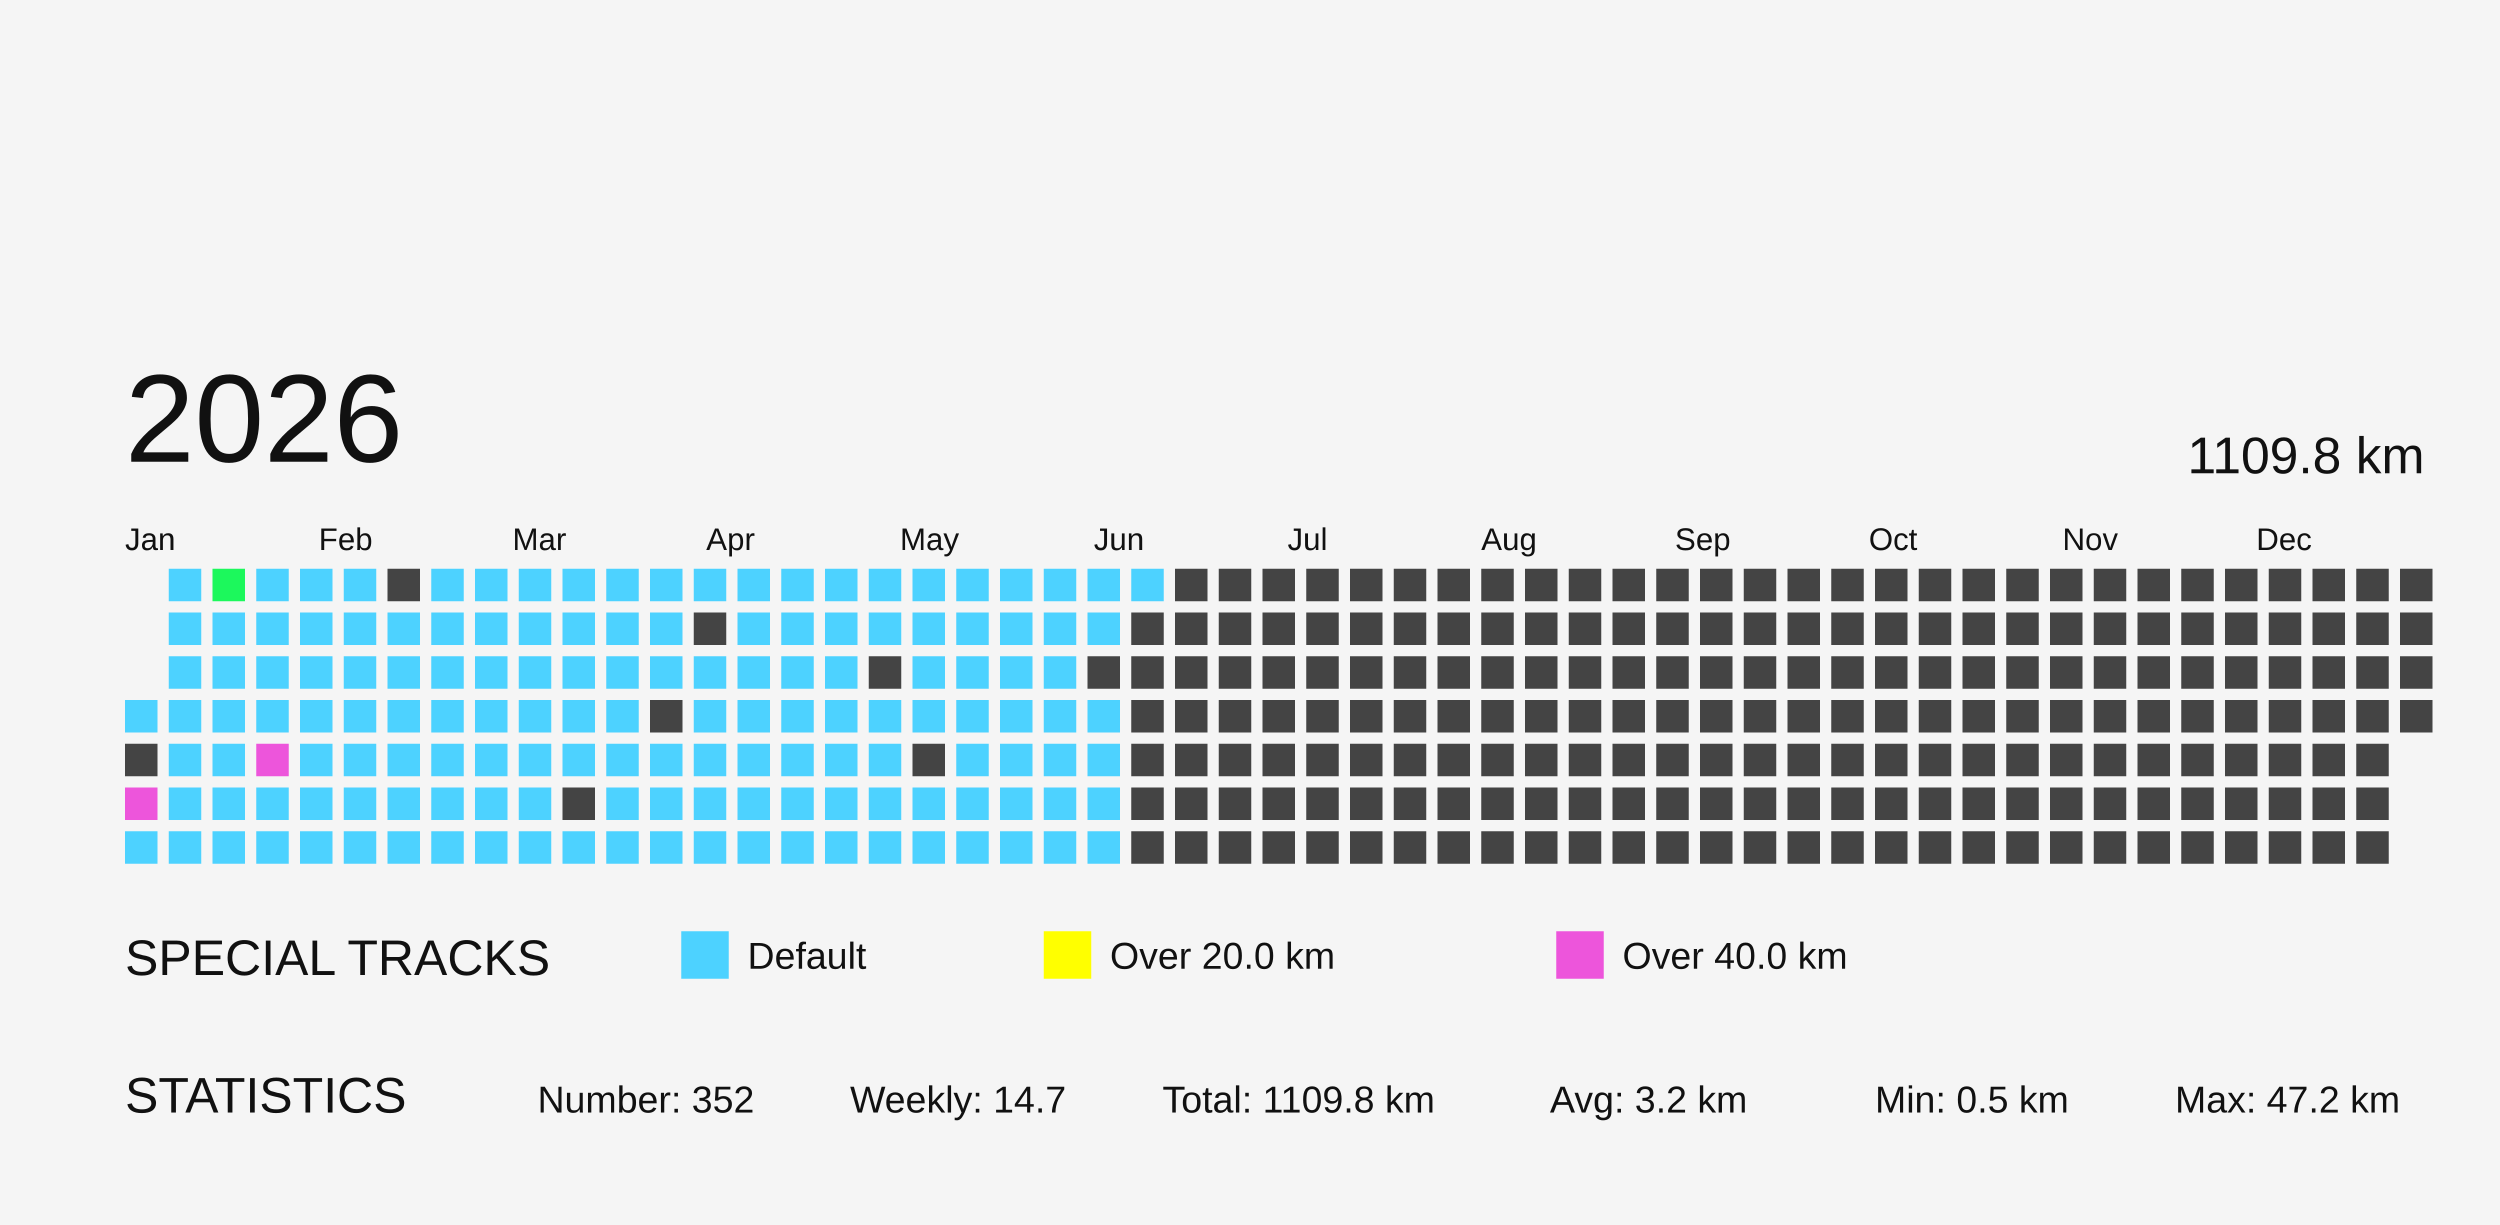
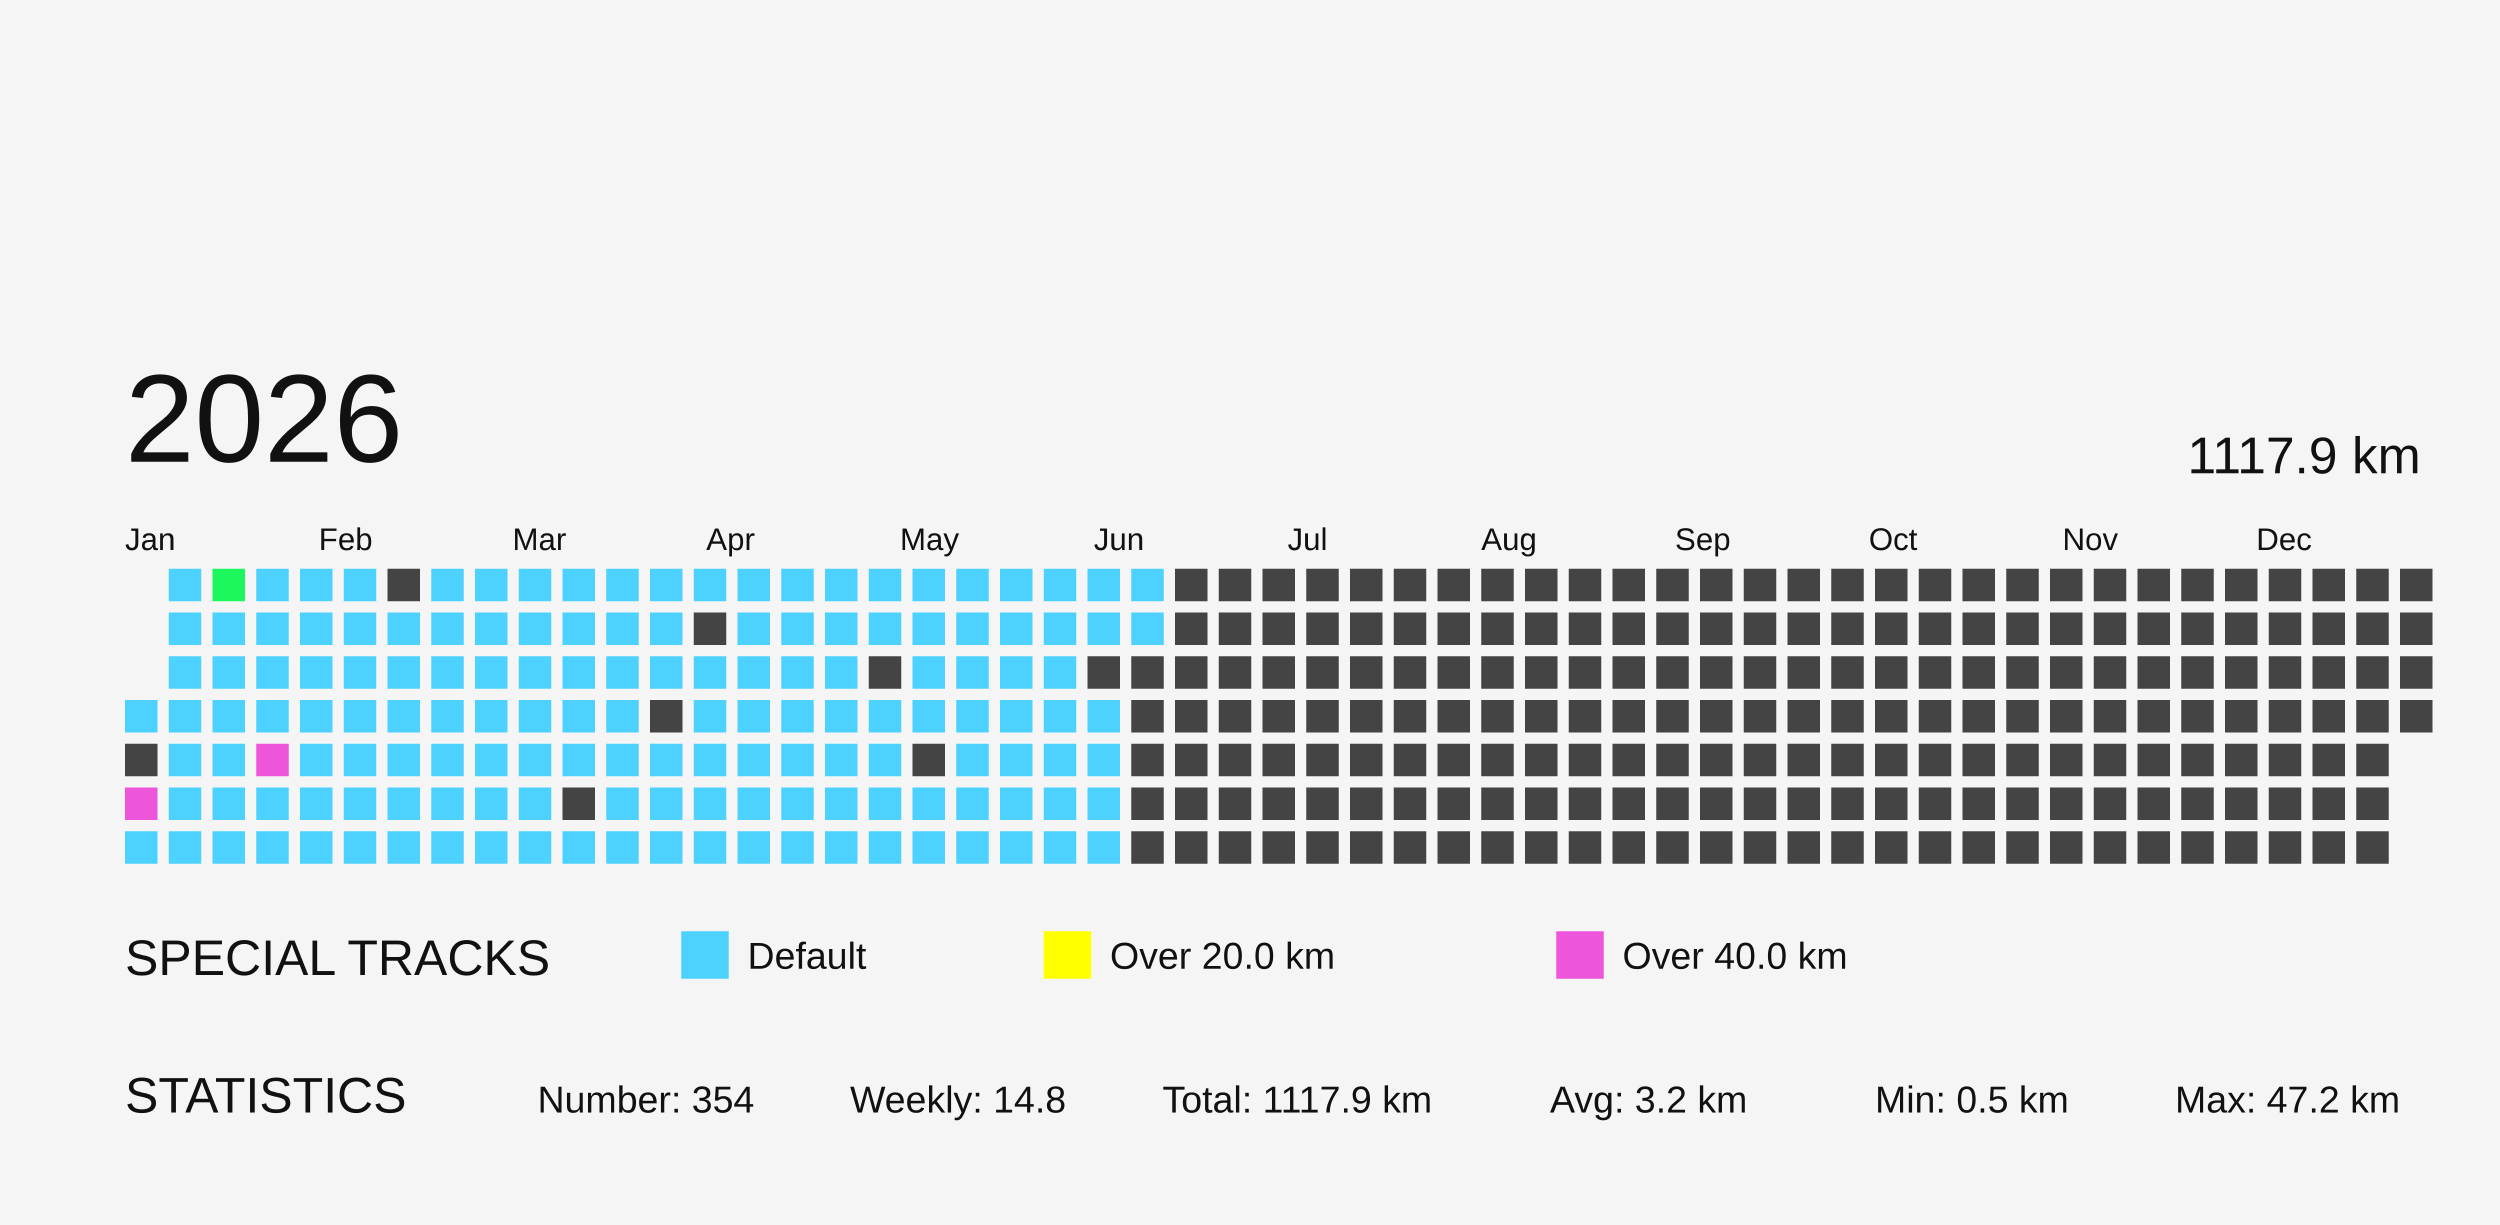
<svg xmlns="http://www.w3.org/2000/svg" baseProfile="full" height="98mm" version="1.1" viewBox="0,0,200,98" width="200mm">
  <defs>
    <pattern height="2" id="indoor-stripe" patternUnits="userSpaceOnUse" width="2">
      <line stroke="white" stroke-opacity="0.45" stroke-width="0.5" x1="0" x2="2" y1="2" y2="0" />
    </pattern>
  </defs>
  <rect fill="#f5f5f5" height="98" width="200" x="0" y="0" />
  <text fill="#111111" style="font-size:4px; font-family:Arial" x="10" y="78">SPECIAL TRACKS</text>
  <rect fill="#4DD2FF" height="2.8" stroke="#4DD2FF" width="2.8" x="55" y="75" />
  <text fill="#111111" style="font-size:3px; font-family:Arial" x="59.8" y="77.5">Default</text>
  <rect fill="#FFFF00" height="2.8" stroke="#FFFF00" width="2.8" x="84" y="75" />
  <text fill="#111111" style="font-size:3px; font-family:Arial" x="88.8" y="77.5">Over 20.0 km</text>
  <rect fill="#ED55DB" height="2.8" stroke="#ED55DB" width="2.8" x="125" y="75" />
  <text fill="#111111" style="font-size:3px; font-family:Arial" x="129.8" y="77.5">Over 40.0 km</text>
  <text fill="#111111" style="font-size:4px; font-family:Arial" x="10" y="89">STATISTICS</text>
-   <text fill="#111111" style="font-size:3px; font-family:Arial" x="43" y="89">Number: 352</text>
-   <text fill="#111111" style="font-size:3px; font-family:Arial" x="68" y="89">Weekly: 14.7</text>
-   <text fill="#111111" style="font-size:3px; font-family:Arial" x="93" y="89">Total: 1109.8 km</text>
+   <text fill="#111111" style="font-size:3px; font-family:Arial" x="43" y="89">Number: 354</text>
+   <text fill="#111111" style="font-size:3px; font-family:Arial" x="68" y="89">Weekly: 14.8</text>
+   <text fill="#111111" style="font-size:3px; font-family:Arial" x="93" y="89">Total: 1117.9 km</text>
  <text fill="#111111" style="font-size:3px; font-family:Arial" x="124" y="89">Avg: 3.2 km</text>
  <text fill="#111111" style="font-size:3px; font-family:Arial" x="150" y="89">Min: 0.5 km</text>
  <text fill="#111111" style="font-size:3px; font-family:Arial" x="174" y="89">Max: 47.2 km</text>
  <text dominant-baseline="hanging" fill="#111111" style="font-size:10.0px; font-family:Arial;" x="10" y="30">2026</text>
-   <text dominant-baseline="hanging" fill="#111111" style="font-size:4.125px; font-family:Arial;" x="175" y="35">1109.8 km</text>
+   <text dominant-baseline="hanging" fill="#111111" style="font-size:4.125px; font-family:Arial;" x="175" y="35">1117.9 km</text>
  <text fill="#111111" style="font-size:2.5px; font-family:Arial" x="10.0" y="44">Jan</text>
  <text fill="#111111" style="font-size:2.5px; font-family:Arial" x="25.5" y="44">Feb</text>
  <text fill="#111111" style="font-size:2.5px; font-family:Arial" x="41.0" y="44">Mar</text>
  <text fill="#111111" style="font-size:2.5px; font-family:Arial" x="56.5" y="44">Apr</text>
  <text fill="#111111" style="font-size:2.5px; font-family:Arial" x="72.0" y="44">May</text>
  <text fill="#111111" style="font-size:2.5px; font-family:Arial" x="87.5" y="44">Jun</text>
  <text fill="#111111" style="font-size:2.5px; font-family:Arial" x="103.0" y="44">Jul</text>
  <text fill="#111111" style="font-size:2.5px; font-family:Arial" x="118.5" y="44">Aug</text>
  <text fill="#111111" style="font-size:2.5px; font-family:Arial" x="134.0" y="44">Sep</text>
  <text fill="#111111" style="font-size:2.5px; font-family:Arial" x="149.5" y="44">Oct</text>
  <text fill="#111111" style="font-size:2.5px; font-family:Arial" x="165.0" y="44">Nov</text>
  <text fill="#111111" style="font-size:2.5px; font-family:Arial" x="180.5" y="44">Dec</text>
  <rect fill="#4dd2ff" height="2.6" width="2.6" x="10.0" y="56.0" />
  <rect fill="#444444" height="2.6" width="2.6" x="10.0" y="59.5" />
  <rect fill="#ED55DB" height="2.6" width="2.6" x="10.0" y="63.0" />
  <rect fill="#4dd2ff" height="2.6" width="2.6" x="10.0" y="66.5" />
  <rect fill="#4dd2ff" height="2.6" width="2.6" x="13.5" y="45.5" />
  <rect fill="#4dd2ff" height="2.6" width="2.6" x="13.5" y="49.0" />
  <rect fill="#4dd2ff" height="2.6" width="2.6" x="13.5" y="52.5" />
  <rect fill="#4dd2ff" height="2.6" width="2.6" x="13.5" y="56.0" />
  <rect fill="#4dd2ff" height="2.6" width="2.6" x="13.5" y="59.5" />
  <rect fill="#4dd2ff" height="2.6" width="2.6" x="13.5" y="63.0" />
  <rect fill="#4dd2ff" height="2.6" width="2.6" x="13.5" y="66.5" />
  <rect fill="#1cf85c" height="2.6" width="2.6" x="17.0" y="45.5" />
  <rect fill="#4dd2ff" height="2.6" width="2.6" x="17.0" y="49.0" />
  <rect fill="#4dd2ff" height="2.6" width="2.6" x="17.0" y="52.5" />
  <rect fill="#4dd2ff" height="2.6" width="2.6" x="17.0" y="56.0" />
  <rect fill="#4dd2ff" height="2.6" width="2.6" x="17.0" y="59.5" />
  <rect fill="#4dd2ff" height="2.6" width="2.6" x="17.0" y="63.0" />
  <rect fill="#4dd2ff" height="2.6" width="2.6" x="17.0" y="66.5" />
  <rect fill="#4dd2ff" height="2.6" width="2.6" x="20.5" y="45.5" />
  <rect fill="#4dd2ff" height="2.6" width="2.6" x="20.5" y="49.0" />
  <rect fill="#4dd2ff" height="2.6" width="2.6" x="20.5" y="52.5" />
  <rect fill="#4dd2ff" height="2.6" width="2.6" x="20.5" y="56.0" />
  <rect fill="#ED55DB" height="2.6" width="2.6" x="20.5" y="59.5" />
  <rect fill="#4dd2ff" height="2.6" width="2.6" x="20.5" y="63.0" />
  <rect fill="#4dd2ff" height="2.6" width="2.6" x="20.5" y="66.5" />
  <rect fill="#4dd2ff" height="2.6" width="2.6" x="24.0" y="45.5" />
  <rect fill="#4dd2ff" height="2.6" width="2.6" x="24.0" y="49.0" />
  <rect fill="#4dd2ff" height="2.6" width="2.6" x="24.0" y="52.5" />
  <rect fill="#4dd2ff" height="2.6" width="2.6" x="24.0" y="56.0" />
  <rect fill="#4dd2ff" height="2.6" width="2.6" x="24.0" y="59.5" />
  <rect fill="#4dd2ff" height="2.6" width="2.6" x="24.0" y="63.0" />
  <rect fill="#4dd2ff" height="2.6" width="2.6" x="24.0" y="66.5" />
  <rect fill="#4dd2ff" height="2.6" width="2.6" x="27.5" y="45.5" />
  <rect fill="#4dd2ff" height="2.6" width="2.6" x="27.5" y="49.0" />
  <rect fill="#4dd2ff" height="2.6" width="2.6" x="27.5" y="52.5" />
  <rect fill="#4dd2ff" height="2.6" width="2.6" x="27.5" y="56.0" />
  <rect fill="#4dd2ff" height="2.6" width="2.6" x="27.5" y="59.5" />
  <rect fill="#4dd2ff" height="2.6" width="2.6" x="27.5" y="63.0" />
  <rect fill="#4dd2ff" height="2.6" width="2.6" x="27.5" y="66.5" />
  <rect fill="#444444" height="2.6" width="2.6" x="31.0" y="45.5" />
  <rect fill="#4dd2ff" height="2.6" width="2.6" x="31.0" y="49.0" />
  <rect fill="#4dd2ff" height="2.6" width="2.6" x="31.0" y="52.5" />
  <rect fill="#4dd2ff" height="2.6" width="2.6" x="31.0" y="56.0" />
  <rect fill="#4dd2ff" height="2.6" width="2.6" x="31.0" y="59.5" />
  <rect fill="#4dd2ff" height="2.6" width="2.6" x="31.0" y="63.0" />
  <rect fill="#4dd2ff" height="2.6" width="2.6" x="31.0" y="66.5" />
  <rect fill="#4dd2ff" height="2.6" width="2.6" x="34.5" y="45.5" />
  <rect fill="#4dd2ff" height="2.6" width="2.6" x="34.5" y="49.0" />
  <rect fill="#4dd2ff" height="2.6" width="2.6" x="34.5" y="52.5" />
  <rect fill="#4dd2ff" height="2.6" width="2.6" x="34.5" y="56.0" />
  <rect fill="#4dd2ff" height="2.6" width="2.6" x="34.5" y="59.5" />
  <rect fill="#4dd2ff" height="2.6" width="2.6" x="34.5" y="63.0" />
  <rect fill="#4dd2ff" height="2.6" width="2.6" x="34.5" y="66.5" />
  <rect fill="#4dd2ff" height="2.6" width="2.6" x="38.0" y="45.5" />
  <rect fill="#4dd2ff" height="2.6" width="2.6" x="38.0" y="49.0" />
  <rect fill="#4dd2ff" height="2.6" width="2.6" x="38.0" y="52.5" />
  <rect fill="#4dd2ff" height="2.6" width="2.6" x="38.0" y="56.0" />
  <rect fill="#4dd2ff" height="2.6" width="2.6" x="38.0" y="59.5" />
  <rect fill="#4dd2ff" height="2.6" width="2.6" x="38.0" y="63.0" />
  <rect fill="#4dd2ff" height="2.6" width="2.6" x="38.0" y="66.5" />
  <rect fill="#4dd2ff" height="2.6" width="2.6" x="41.5" y="45.5" />
  <rect fill="#4dd2ff" height="2.6" width="2.6" x="41.5" y="49.0" />
  <rect fill="#4dd2ff" height="2.6" width="2.6" x="41.5" y="52.5" />
  <rect fill="#4dd2ff" height="2.6" width="2.6" x="41.5" y="56.0" />
  <rect fill="#4dd2ff" height="2.6" width="2.6" x="41.5" y="59.5" />
  <rect fill="#4dd2ff" height="2.6" width="2.6" x="41.5" y="63.0" />
  <rect fill="#4dd2ff" height="2.6" width="2.6" x="41.5" y="66.5" />
  <rect fill="#4dd2ff" height="2.6" width="2.6" x="45.0" y="45.5" />
  <rect fill="#4dd2ff" height="2.6" width="2.6" x="45.0" y="49.0" />
  <rect fill="#4dd2ff" height="2.6" width="2.6" x="45.0" y="52.5" />
  <rect fill="#4dd2ff" height="2.6" width="2.6" x="45.0" y="56.0" />
  <rect fill="#4dd2ff" height="2.6" width="2.6" x="45.0" y="59.5" />
  <rect fill="#444444" height="2.6" width="2.6" x="45.0" y="63.0" />
  <rect fill="#4dd2ff" height="2.6" width="2.6" x="45.0" y="66.5" />
  <rect fill="#4dd2ff" height="2.6" width="2.6" x="48.5" y="45.5" />
  <rect fill="#4dd2ff" height="2.6" width="2.6" x="48.5" y="49.0" />
  <rect fill="#4dd2ff" height="2.6" width="2.6" x="48.5" y="52.5" />
  <rect fill="#4dd2ff" height="2.6" width="2.6" x="48.5" y="56.0" />
  <rect fill="#4dd2ff" height="2.6" width="2.6" x="48.5" y="59.5" />
  <rect fill="#4dd2ff" height="2.6" width="2.6" x="48.5" y="63.0" />
  <rect fill="#4dd2ff" height="2.6" width="2.6" x="48.5" y="66.5" />
  <rect fill="#4dd2ff" height="2.6" width="2.6" x="52.0" y="45.5" />
  <rect fill="#4dd2ff" height="2.6" width="2.6" x="52.0" y="49.0" />
  <rect fill="#4dd2ff" height="2.6" width="2.6" x="52.0" y="52.5" />
  <rect fill="#444444" height="2.6" width="2.6" x="52.0" y="56.0" />
  <rect fill="#4dd2ff" height="2.6" width="2.6" x="52.0" y="59.5" />
  <rect fill="#4dd2ff" height="2.6" width="2.6" x="52.0" y="63.0" />
  <rect fill="#4dd2ff" height="2.6" width="2.6" x="52.0" y="66.5" />
  <rect fill="#4dd2ff" height="2.6" width="2.6" x="55.5" y="45.5" />
  <rect fill="#444444" height="2.6" width="2.6" x="55.5" y="49.0" />
  <rect fill="#4dd2ff" height="2.6" width="2.6" x="55.5" y="52.5" />
  <rect fill="#4dd2ff" height="2.6" width="2.6" x="55.5" y="56.0" />
  <rect fill="#4dd2ff" height="2.6" width="2.6" x="55.5" y="59.5" />
  <rect fill="#4dd2ff" height="2.6" width="2.6" x="55.5" y="63.0" />
  <rect fill="#4dd2ff" height="2.6" width="2.6" x="55.5" y="66.5" />
  <rect fill="#4dd2ff" height="2.6" width="2.6" x="59.0" y="45.5" />
  <rect fill="#4dd2ff" height="2.6" width="2.6" x="59.0" y="49.0" />
  <rect fill="#4dd2ff" height="2.6" width="2.6" x="59.0" y="52.5" />
  <rect fill="#4dd2ff" height="2.6" width="2.6" x="59.0" y="56.0" />
  <rect fill="#4dd2ff" height="2.6" width="2.6" x="59.0" y="59.5" />
  <rect fill="#4dd2ff" height="2.6" width="2.6" x="59.0" y="63.0" />
  <rect fill="#4dd2ff" height="2.6" width="2.6" x="59.0" y="66.5" />
  <rect fill="#4dd2ff" height="2.6" width="2.6" x="62.5" y="45.5" />
  <rect fill="#4dd2ff" height="2.6" width="2.6" x="62.5" y="49.0" />
  <rect fill="#4dd2ff" height="2.6" width="2.6" x="62.5" y="52.5" />
  <rect fill="#4dd2ff" height="2.6" width="2.6" x="62.5" y="56.0" />
  <rect fill="#4dd2ff" height="2.6" width="2.6" x="62.5" y="59.5" />
  <rect fill="#4dd2ff" height="2.6" width="2.6" x="62.5" y="63.0" />
  <rect fill="#4dd2ff" height="2.6" width="2.6" x="62.5" y="66.5" />
  <rect fill="#4dd2ff" height="2.6" width="2.6" x="66.0" y="45.5" />
  <rect fill="#4dd2ff" height="2.6" width="2.6" x="66.0" y="49.0" />
  <rect fill="#4dd2ff" height="2.6" width="2.6" x="66.0" y="52.5" />
  <rect fill="#4dd2ff" height="2.6" width="2.6" x="66.0" y="56.0" />
  <rect fill="#4dd2ff" height="2.6" width="2.6" x="66.0" y="59.5" />
  <rect fill="#4dd2ff" height="2.6" width="2.6" x="66.0" y="63.0" />
  <rect fill="#4dd2ff" height="2.6" width="2.6" x="66.0" y="66.5" />
  <rect fill="#4dd2ff" height="2.6" width="2.6" x="69.5" y="45.5" />
  <rect fill="#4dd2ff" height="2.6" width="2.6" x="69.5" y="49.0" />
  <rect fill="#444444" height="2.6" width="2.6" x="69.5" y="52.5" />
  <rect fill="#4dd2ff" height="2.6" width="2.6" x="69.5" y="56.0" />
  <rect fill="#4dd2ff" height="2.6" width="2.6" x="69.5" y="59.5" />
  <rect fill="#4dd2ff" height="2.6" width="2.6" x="69.5" y="63.0" />
  <rect fill="#4dd2ff" height="2.6" width="2.6" x="69.5" y="66.5" />
  <rect fill="#4dd2ff" height="2.6" width="2.6" x="73.0" y="45.5" />
  <rect fill="#4dd2ff" height="2.6" width="2.6" x="73.0" y="49.0" />
  <rect fill="#4dd2ff" height="2.6" width="2.6" x="73.0" y="52.5" />
  <rect fill="#4dd2ff" height="2.6" width="2.6" x="73.0" y="56.0" />
  <rect fill="#444444" height="2.6" width="2.6" x="73.0" y="59.5" />
  <rect fill="#4dd2ff" height="2.6" width="2.6" x="73.0" y="63.0" />
  <rect fill="#4dd2ff" height="2.6" width="2.6" x="73.0" y="66.5" />
  <rect fill="#4dd2ff" height="2.6" width="2.6" x="76.5" y="45.5" />
  <rect fill="#4dd2ff" height="2.6" width="2.6" x="76.5" y="49.0" />
  <rect fill="#4dd2ff" height="2.6" width="2.6" x="76.5" y="52.5" />
  <rect fill="#4dd2ff" height="2.6" width="2.6" x="76.5" y="56.0" />
  <rect fill="#4dd2ff" height="2.6" width="2.6" x="76.5" y="59.5" />
  <rect fill="#4dd2ff" height="2.6" width="2.6" x="76.5" y="63.0" />
  <rect fill="#4dd2ff" height="2.6" width="2.6" x="76.5" y="66.5" />
  <rect fill="#4dd2ff" height="2.6" width="2.6" x="80.0" y="45.5" />
  <rect fill="#4dd2ff" height="2.6" width="2.6" x="80.0" y="49.0" />
  <rect fill="#4dd2ff" height="2.6" width="2.6" x="80.0" y="52.5" />
  <rect fill="#4dd2ff" height="2.6" width="2.6" x="80.0" y="56.0" />
  <rect fill="#4dd2ff" height="2.6" width="2.6" x="80.0" y="59.5" />
  <rect fill="#4dd2ff" height="2.6" width="2.6" x="80.0" y="63.0" />
  <rect fill="#4dd2ff" height="2.6" width="2.6" x="80.0" y="66.5" />
  <rect fill="#4dd2ff" height="2.6" width="2.6" x="83.5" y="45.5" />
  <rect fill="#4dd2ff" height="2.6" width="2.6" x="83.5" y="49.0" />
  <rect fill="#4dd2ff" height="2.6" width="2.6" x="83.5" y="52.5" />
  <rect fill="#4dd2ff" height="2.6" width="2.6" x="83.5" y="56.0" />
  <rect fill="#4dd2ff" height="2.6" width="2.6" x="83.5" y="59.5" />
  <rect fill="#4dd2ff" height="2.6" width="2.6" x="83.5" y="63.0" />
  <rect fill="#4dd2ff" height="2.6" width="2.6" x="83.5" y="66.5" />
  <rect fill="#4dd2ff" height="2.6" width="2.6" x="87.0" y="45.5" />
  <rect fill="#4dd2ff" height="2.6" width="2.6" x="87.0" y="49.0" />
  <rect fill="#444444" height="2.6" width="2.6" x="87.0" y="52.5" />
  <rect fill="#4dd2ff" height="2.6" width="2.6" x="87.0" y="56.0" />
  <rect fill="#4dd2ff" height="2.6" width="2.6" x="87.0" y="59.5" />
  <rect fill="#4dd2ff" height="2.6" width="2.6" x="87.0" y="63.0" />
  <rect fill="#4dd2ff" height="2.6" width="2.6" x="87.0" y="66.5" />
  <rect fill="#4dd2ff" height="2.6" width="2.6" x="90.5" y="45.5" />
-   <rect fill="#444444" height="2.6" width="2.6" x="90.5" y="49.0" />
+   <rect fill="#4dd2ff" height="2.6" width="2.6" x="90.5" y="49.0" />
  <rect fill="#444444" height="2.6" width="2.6" x="90.5" y="52.5" />
  <rect fill="#444444" height="2.6" width="2.6" x="90.5" y="56.0" />
  <rect fill="#444444" height="2.6" width="2.6" x="90.5" y="59.5" />
  <rect fill="#444444" height="2.6" width="2.6" x="90.5" y="63.0" />
  <rect fill="#444444" height="2.6" width="2.6" x="90.5" y="66.5" />
  <rect fill="#444444" height="2.6" width="2.6" x="94.0" y="45.5" />
  <rect fill="#444444" height="2.6" width="2.6" x="94.0" y="49.0" />
  <rect fill="#444444" height="2.6" width="2.6" x="94.0" y="52.5" />
  <rect fill="#444444" height="2.6" width="2.6" x="94.0" y="56.0" />
  <rect fill="#444444" height="2.6" width="2.6" x="94.0" y="59.5" />
  <rect fill="#444444" height="2.6" width="2.6" x="94.0" y="63.0" />
  <rect fill="#444444" height="2.6" width="2.6" x="94.0" y="66.5" />
  <rect fill="#444444" height="2.6" width="2.6" x="97.5" y="45.5" />
  <rect fill="#444444" height="2.6" width="2.6" x="97.5" y="49.0" />
  <rect fill="#444444" height="2.6" width="2.6" x="97.5" y="52.5" />
  <rect fill="#444444" height="2.6" width="2.6" x="97.5" y="56.0" />
  <rect fill="#444444" height="2.6" width="2.6" x="97.5" y="59.5" />
  <rect fill="#444444" height="2.6" width="2.6" x="97.5" y="63.0" />
  <rect fill="#444444" height="2.6" width="2.6" x="97.5" y="66.5" />
  <rect fill="#444444" height="2.6" width="2.6" x="101.0" y="45.5" />
  <rect fill="#444444" height="2.6" width="2.6" x="101.0" y="49.0" />
  <rect fill="#444444" height="2.6" width="2.6" x="101.0" y="52.5" />
  <rect fill="#444444" height="2.6" width="2.6" x="101.0" y="56.0" />
  <rect fill="#444444" height="2.6" width="2.6" x="101.0" y="59.5" />
  <rect fill="#444444" height="2.6" width="2.6" x="101.0" y="63.0" />
  <rect fill="#444444" height="2.6" width="2.6" x="101.0" y="66.5" />
  <rect fill="#444444" height="2.6" width="2.6" x="104.5" y="45.5" />
  <rect fill="#444444" height="2.6" width="2.6" x="104.5" y="49.0" />
  <rect fill="#444444" height="2.6" width="2.6" x="104.5" y="52.5" />
  <rect fill="#444444" height="2.6" width="2.6" x="104.5" y="56.0" />
  <rect fill="#444444" height="2.6" width="2.6" x="104.5" y="59.5" />
  <rect fill="#444444" height="2.6" width="2.6" x="104.5" y="63.0" />
  <rect fill="#444444" height="2.6" width="2.6" x="104.5" y="66.5" />
  <rect fill="#444444" height="2.6" width="2.6" x="108.0" y="45.5" />
  <rect fill="#444444" height="2.6" width="2.6" x="108.0" y="49.0" />
  <rect fill="#444444" height="2.6" width="2.6" x="108.0" y="52.5" />
  <rect fill="#444444" height="2.6" width="2.6" x="108.0" y="56.0" />
  <rect fill="#444444" height="2.6" width="2.6" x="108.0" y="59.5" />
  <rect fill="#444444" height="2.6" width="2.6" x="108.0" y="63.0" />
  <rect fill="#444444" height="2.6" width="2.6" x="108.0" y="66.5" />
  <rect fill="#444444" height="2.6" width="2.6" x="111.5" y="45.5" />
  <rect fill="#444444" height="2.6" width="2.6" x="111.5" y="49.0" />
  <rect fill="#444444" height="2.6" width="2.6" x="111.5" y="52.5" />
  <rect fill="#444444" height="2.6" width="2.6" x="111.5" y="56.0" />
  <rect fill="#444444" height="2.6" width="2.6" x="111.5" y="59.5" />
  <rect fill="#444444" height="2.6" width="2.6" x="111.5" y="63.0" />
  <rect fill="#444444" height="2.6" width="2.6" x="111.5" y="66.5" />
  <rect fill="#444444" height="2.6" width="2.6" x="115.0" y="45.5" />
  <rect fill="#444444" height="2.6" width="2.6" x="115.0" y="49.0" />
  <rect fill="#444444" height="2.6" width="2.6" x="115.0" y="52.5" />
  <rect fill="#444444" height="2.6" width="2.6" x="115.0" y="56.0" />
  <rect fill="#444444" height="2.6" width="2.6" x="115.0" y="59.5" />
  <rect fill="#444444" height="2.6" width="2.6" x="115.0" y="63.0" />
  <rect fill="#444444" height="2.6" width="2.6" x="115.0" y="66.5" />
  <rect fill="#444444" height="2.6" width="2.6" x="118.5" y="45.5" />
  <rect fill="#444444" height="2.6" width="2.6" x="118.5" y="49.0" />
  <rect fill="#444444" height="2.6" width="2.6" x="118.5" y="52.5" />
  <rect fill="#444444" height="2.6" width="2.6" x="118.5" y="56.0" />
  <rect fill="#444444" height="2.6" width="2.6" x="118.5" y="59.5" />
  <rect fill="#444444" height="2.6" width="2.6" x="118.5" y="63.0" />
  <rect fill="#444444" height="2.6" width="2.6" x="118.5" y="66.5" />
  <rect fill="#444444" height="2.6" width="2.6" x="122.0" y="45.5" />
  <rect fill="#444444" height="2.6" width="2.6" x="122.0" y="49.0" />
  <rect fill="#444444" height="2.6" width="2.6" x="122.0" y="52.5" />
  <rect fill="#444444" height="2.6" width="2.6" x="122.0" y="56.0" />
  <rect fill="#444444" height="2.6" width="2.6" x="122.0" y="59.5" />
  <rect fill="#444444" height="2.6" width="2.6" x="122.0" y="63.0" />
  <rect fill="#444444" height="2.6" width="2.6" x="122.0" y="66.5" />
  <rect fill="#444444" height="2.6" width="2.6" x="125.5" y="45.5" />
  <rect fill="#444444" height="2.6" width="2.6" x="125.5" y="49.0" />
  <rect fill="#444444" height="2.6" width="2.6" x="125.5" y="52.5" />
  <rect fill="#444444" height="2.6" width="2.6" x="125.5" y="56.0" />
  <rect fill="#444444" height="2.6" width="2.6" x="125.5" y="59.5" />
  <rect fill="#444444" height="2.6" width="2.6" x="125.5" y="63.0" />
  <rect fill="#444444" height="2.6" width="2.6" x="125.5" y="66.5" />
  <rect fill="#444444" height="2.6" width="2.6" x="129.0" y="45.5" />
  <rect fill="#444444" height="2.6" width="2.6" x="129.0" y="49.0" />
  <rect fill="#444444" height="2.6" width="2.6" x="129.0" y="52.5" />
  <rect fill="#444444" height="2.6" width="2.6" x="129.0" y="56.0" />
  <rect fill="#444444" height="2.6" width="2.6" x="129.0" y="59.5" />
  <rect fill="#444444" height="2.6" width="2.6" x="129.0" y="63.0" />
  <rect fill="#444444" height="2.6" width="2.6" x="129.0" y="66.5" />
  <rect fill="#444444" height="2.6" width="2.6" x="132.5" y="45.5" />
  <rect fill="#444444" height="2.6" width="2.6" x="132.5" y="49.0" />
  <rect fill="#444444" height="2.6" width="2.6" x="132.5" y="52.5" />
  <rect fill="#444444" height="2.6" width="2.6" x="132.5" y="56.0" />
  <rect fill="#444444" height="2.6" width="2.6" x="132.5" y="59.5" />
  <rect fill="#444444" height="2.6" width="2.6" x="132.5" y="63.0" />
  <rect fill="#444444" height="2.6" width="2.6" x="132.5" y="66.5" />
  <rect fill="#444444" height="2.6" width="2.6" x="136.0" y="45.5" />
  <rect fill="#444444" height="2.6" width="2.6" x="136.0" y="49.0" />
  <rect fill="#444444" height="2.6" width="2.6" x="136.0" y="52.5" />
  <rect fill="#444444" height="2.6" width="2.6" x="136.0" y="56.0" />
  <rect fill="#444444" height="2.6" width="2.6" x="136.0" y="59.5" />
  <rect fill="#444444" height="2.6" width="2.6" x="136.0" y="63.0" />
  <rect fill="#444444" height="2.6" width="2.6" x="136.0" y="66.5" />
  <rect fill="#444444" height="2.6" width="2.6" x="139.5" y="45.5" />
  <rect fill="#444444" height="2.6" width="2.6" x="139.5" y="49.0" />
  <rect fill="#444444" height="2.6" width="2.6" x="139.5" y="52.5" />
  <rect fill="#444444" height="2.6" width="2.6" x="139.5" y="56.0" />
  <rect fill="#444444" height="2.6" width="2.6" x="139.5" y="59.5" />
  <rect fill="#444444" height="2.6" width="2.6" x="139.5" y="63.0" />
  <rect fill="#444444" height="2.6" width="2.6" x="139.5" y="66.5" />
  <rect fill="#444444" height="2.6" width="2.6" x="143.0" y="45.5" />
  <rect fill="#444444" height="2.6" width="2.6" x="143.0" y="49.0" />
  <rect fill="#444444" height="2.6" width="2.6" x="143.0" y="52.5" />
  <rect fill="#444444" height="2.6" width="2.6" x="143.0" y="56.0" />
  <rect fill="#444444" height="2.6" width="2.6" x="143.0" y="59.5" />
  <rect fill="#444444" height="2.6" width="2.6" x="143.0" y="63.0" />
  <rect fill="#444444" height="2.6" width="2.6" x="143.0" y="66.5" />
  <rect fill="#444444" height="2.6" width="2.6" x="146.5" y="45.5" />
  <rect fill="#444444" height="2.6" width="2.6" x="146.5" y="49.0" />
  <rect fill="#444444" height="2.6" width="2.6" x="146.5" y="52.5" />
  <rect fill="#444444" height="2.6" width="2.6" x="146.5" y="56.0" />
  <rect fill="#444444" height="2.6" width="2.6" x="146.5" y="59.5" />
  <rect fill="#444444" height="2.6" width="2.6" x="146.5" y="63.0" />
  <rect fill="#444444" height="2.6" width="2.6" x="146.5" y="66.5" />
  <rect fill="#444444" height="2.6" width="2.6" x="150.0" y="45.5" />
  <rect fill="#444444" height="2.6" width="2.6" x="150.0" y="49.0" />
  <rect fill="#444444" height="2.6" width="2.6" x="150.0" y="52.5" />
  <rect fill="#444444" height="2.6" width="2.6" x="150.0" y="56.0" />
  <rect fill="#444444" height="2.6" width="2.6" x="150.0" y="59.5" />
  <rect fill="#444444" height="2.6" width="2.6" x="150.0" y="63.0" />
  <rect fill="#444444" height="2.6" width="2.6" x="150.0" y="66.5" />
  <rect fill="#444444" height="2.6" width="2.6" x="153.5" y="45.5" />
  <rect fill="#444444" height="2.6" width="2.6" x="153.5" y="49.0" />
  <rect fill="#444444" height="2.6" width="2.6" x="153.5" y="52.5" />
  <rect fill="#444444" height="2.6" width="2.6" x="153.5" y="56.0" />
  <rect fill="#444444" height="2.6" width="2.6" x="153.5" y="59.5" />
  <rect fill="#444444" height="2.6" width="2.6" x="153.5" y="63.0" />
  <rect fill="#444444" height="2.6" width="2.6" x="153.5" y="66.5" />
  <rect fill="#444444" height="2.6" width="2.6" x="157.0" y="45.5" />
  <rect fill="#444444" height="2.6" width="2.6" x="157.0" y="49.0" />
  <rect fill="#444444" height="2.6" width="2.6" x="157.0" y="52.5" />
  <rect fill="#444444" height="2.6" width="2.6" x="157.0" y="56.0" />
  <rect fill="#444444" height="2.6" width="2.6" x="157.0" y="59.5" />
  <rect fill="#444444" height="2.6" width="2.6" x="157.0" y="63.0" />
  <rect fill="#444444" height="2.6" width="2.6" x="157.0" y="66.5" />
  <rect fill="#444444" height="2.6" width="2.6" x="160.5" y="45.5" />
  <rect fill="#444444" height="2.6" width="2.6" x="160.5" y="49.0" />
  <rect fill="#444444" height="2.6" width="2.6" x="160.5" y="52.5" />
  <rect fill="#444444" height="2.6" width="2.6" x="160.5" y="56.0" />
  <rect fill="#444444" height="2.6" width="2.6" x="160.5" y="59.5" />
  <rect fill="#444444" height="2.6" width="2.6" x="160.5" y="63.0" />
  <rect fill="#444444" height="2.6" width="2.6" x="160.5" y="66.5" />
  <rect fill="#444444" height="2.6" width="2.6" x="164.0" y="45.5" />
  <rect fill="#444444" height="2.6" width="2.6" x="164.0" y="49.0" />
  <rect fill="#444444" height="2.6" width="2.6" x="164.0" y="52.5" />
  <rect fill="#444444" height="2.6" width="2.6" x="164.0" y="56.0" />
  <rect fill="#444444" height="2.6" width="2.6" x="164.0" y="59.5" />
  <rect fill="#444444" height="2.6" width="2.6" x="164.0" y="63.0" />
  <rect fill="#444444" height="2.6" width="2.6" x="164.0" y="66.5" />
  <rect fill="#444444" height="2.6" width="2.6" x="167.5" y="45.5" />
  <rect fill="#444444" height="2.6" width="2.6" x="167.5" y="49.0" />
  <rect fill="#444444" height="2.6" width="2.6" x="167.5" y="52.5" />
  <rect fill="#444444" height="2.6" width="2.6" x="167.5" y="56.0" />
  <rect fill="#444444" height="2.6" width="2.6" x="167.5" y="59.5" />
  <rect fill="#444444" height="2.6" width="2.6" x="167.5" y="63.0" />
  <rect fill="#444444" height="2.6" width="2.6" x="167.5" y="66.5" />
  <rect fill="#444444" height="2.6" width="2.6" x="171.0" y="45.5" />
  <rect fill="#444444" height="2.6" width="2.6" x="171.0" y="49.0" />
  <rect fill="#444444" height="2.6" width="2.6" x="171.0" y="52.5" />
  <rect fill="#444444" height="2.6" width="2.6" x="171.0" y="56.0" />
  <rect fill="#444444" height="2.6" width="2.6" x="171.0" y="59.5" />
  <rect fill="#444444" height="2.6" width="2.6" x="171.0" y="63.0" />
  <rect fill="#444444" height="2.6" width="2.6" x="171.0" y="66.5" />
  <rect fill="#444444" height="2.6" width="2.6" x="174.5" y="45.5" />
  <rect fill="#444444" height="2.6" width="2.6" x="174.5" y="49.0" />
  <rect fill="#444444" height="2.6" width="2.6" x="174.5" y="52.5" />
  <rect fill="#444444" height="2.6" width="2.6" x="174.5" y="56.0" />
  <rect fill="#444444" height="2.6" width="2.6" x="174.5" y="59.5" />
  <rect fill="#444444" height="2.6" width="2.6" x="174.5" y="63.0" />
  <rect fill="#444444" height="2.6" width="2.6" x="174.5" y="66.5" />
  <rect fill="#444444" height="2.6" width="2.6" x="178.0" y="45.5" />
  <rect fill="#444444" height="2.6" width="2.6" x="178.0" y="49.0" />
  <rect fill="#444444" height="2.6" width="2.6" x="178.0" y="52.5" />
  <rect fill="#444444" height="2.6" width="2.6" x="178.0" y="56.0" />
  <rect fill="#444444" height="2.6" width="2.6" x="178.0" y="59.5" />
  <rect fill="#444444" height="2.6" width="2.6" x="178.0" y="63.0" />
  <rect fill="#444444" height="2.6" width="2.6" x="178.0" y="66.5" />
  <rect fill="#444444" height="2.6" width="2.6" x="181.5" y="45.5" />
  <rect fill="#444444" height="2.6" width="2.6" x="181.5" y="49.0" />
  <rect fill="#444444" height="2.6" width="2.6" x="181.5" y="52.5" />
  <rect fill="#444444" height="2.6" width="2.6" x="181.5" y="56.0" />
  <rect fill="#444444" height="2.6" width="2.6" x="181.5" y="59.5" />
  <rect fill="#444444" height="2.6" width="2.6" x="181.5" y="63.0" />
  <rect fill="#444444" height="2.6" width="2.6" x="181.5" y="66.5" />
  <rect fill="#444444" height="2.6" width="2.6" x="185.0" y="45.5" />
  <rect fill="#444444" height="2.6" width="2.6" x="185.0" y="49.0" />
  <rect fill="#444444" height="2.6" width="2.6" x="185.0" y="52.5" />
  <rect fill="#444444" height="2.6" width="2.6" x="185.0" y="56.0" />
  <rect fill="#444444" height="2.6" width="2.6" x="185.0" y="59.5" />
  <rect fill="#444444" height="2.6" width="2.6" x="185.0" y="63.0" />
  <rect fill="#444444" height="2.6" width="2.6" x="185.0" y="66.5" />
  <rect fill="#444444" height="2.6" width="2.6" x="188.5" y="45.5" />
  <rect fill="#444444" height="2.6" width="2.6" x="188.5" y="49.0" />
  <rect fill="#444444" height="2.6" width="2.6" x="188.5" y="52.5" />
  <rect fill="#444444" height="2.6" width="2.6" x="188.5" y="56.0" />
  <rect fill="#444444" height="2.6" width="2.6" x="188.5" y="59.5" />
  <rect fill="#444444" height="2.6" width="2.6" x="188.5" y="63.0" />
  <rect fill="#444444" height="2.6" width="2.6" x="188.5" y="66.5" />
  <rect fill="#444444" height="2.6" width="2.6" x="192.0" y="45.5" />
  <rect fill="#444444" height="2.6" width="2.6" x="192.0" y="49.0" />
  <rect fill="#444444" height="2.6" width="2.6" x="192.0" y="52.5" />
  <rect fill="#444444" height="2.6" width="2.6" x="192.0" y="56.0" />
</svg>
